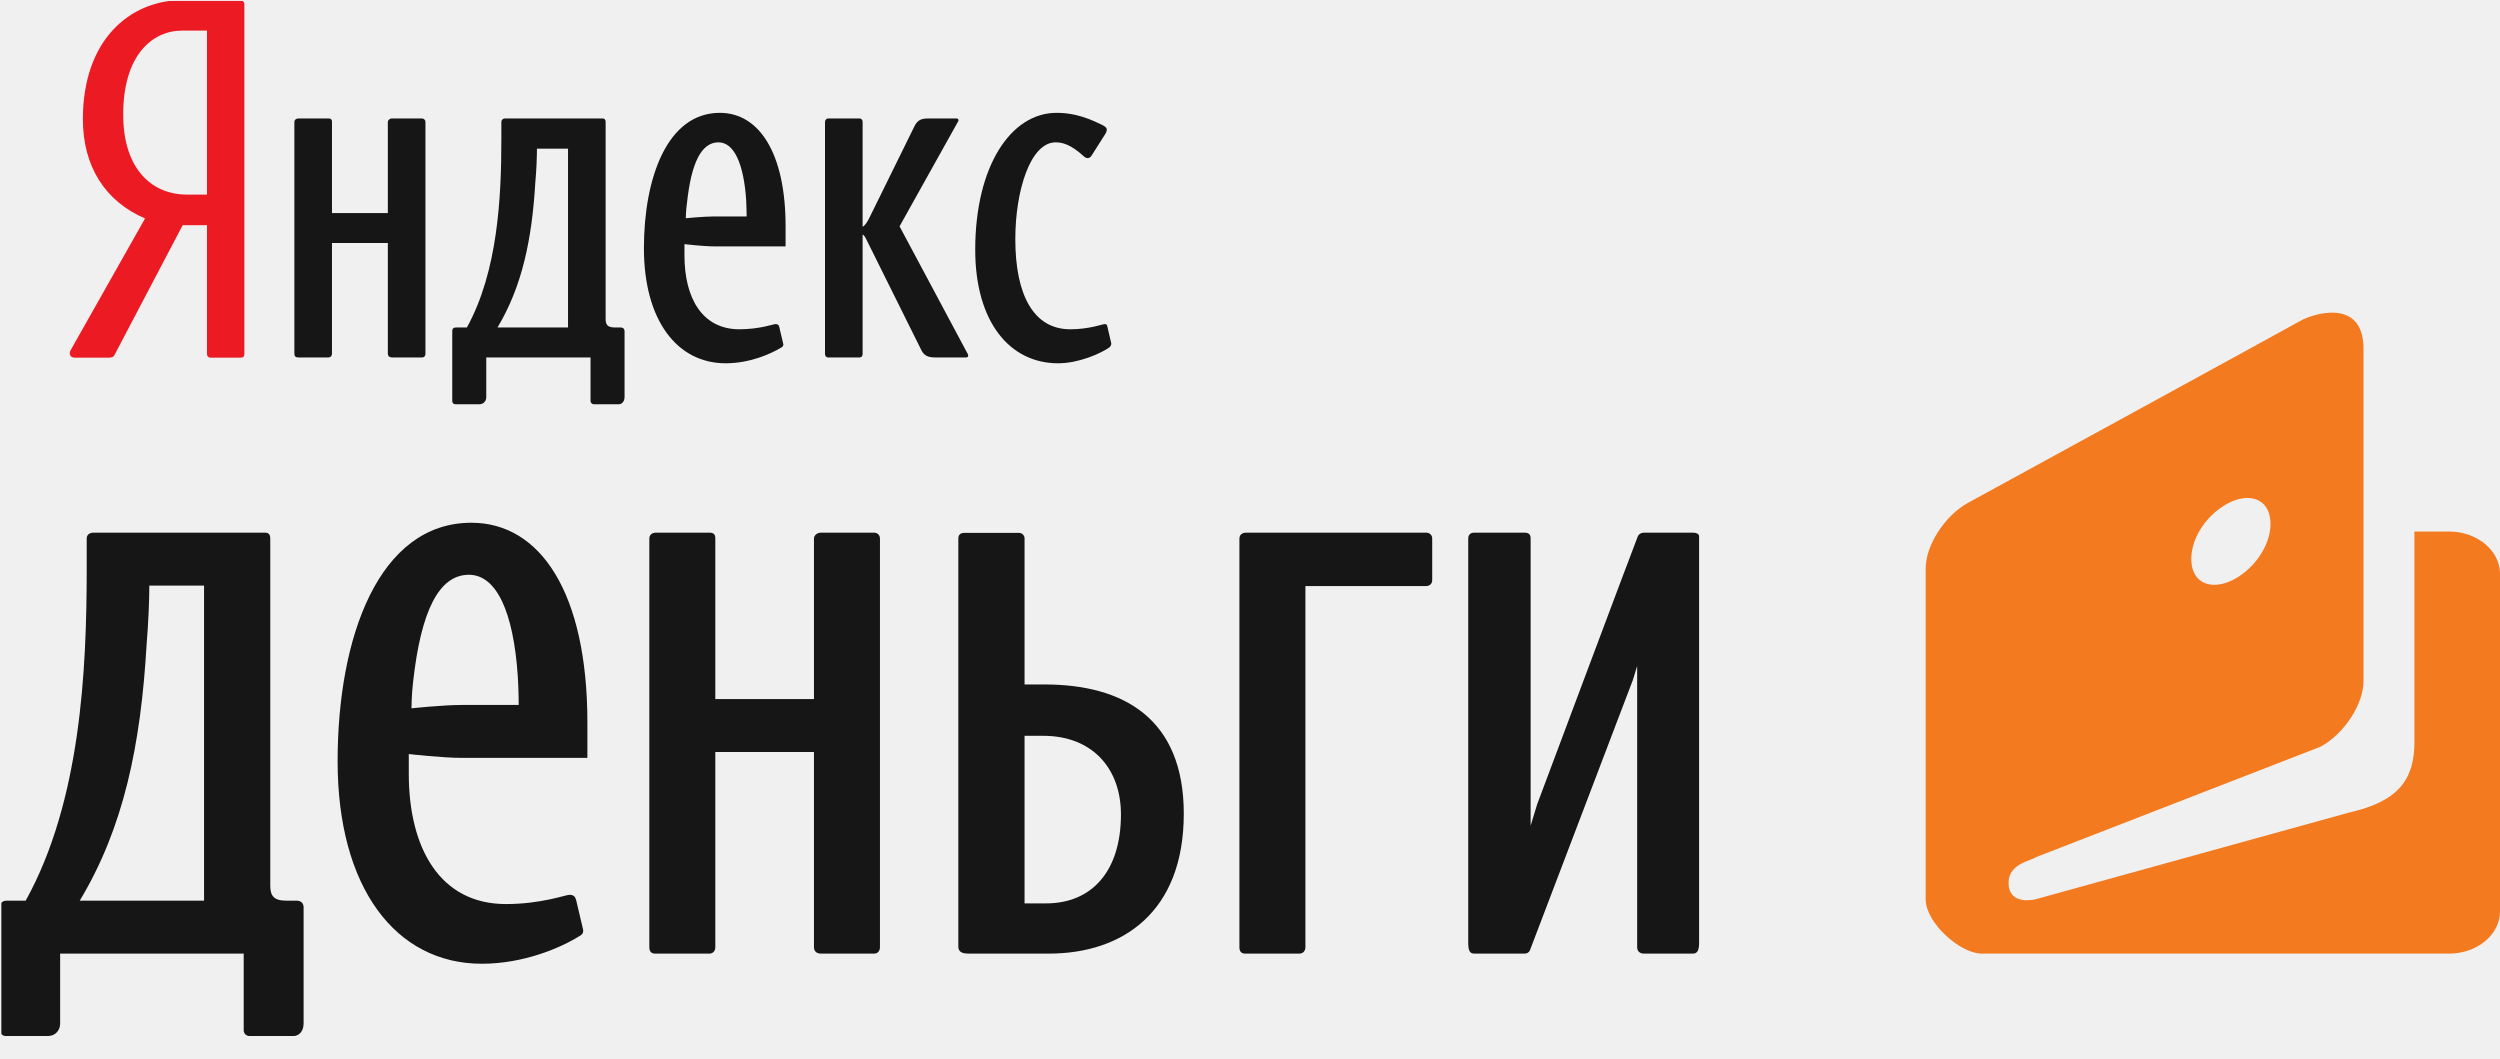
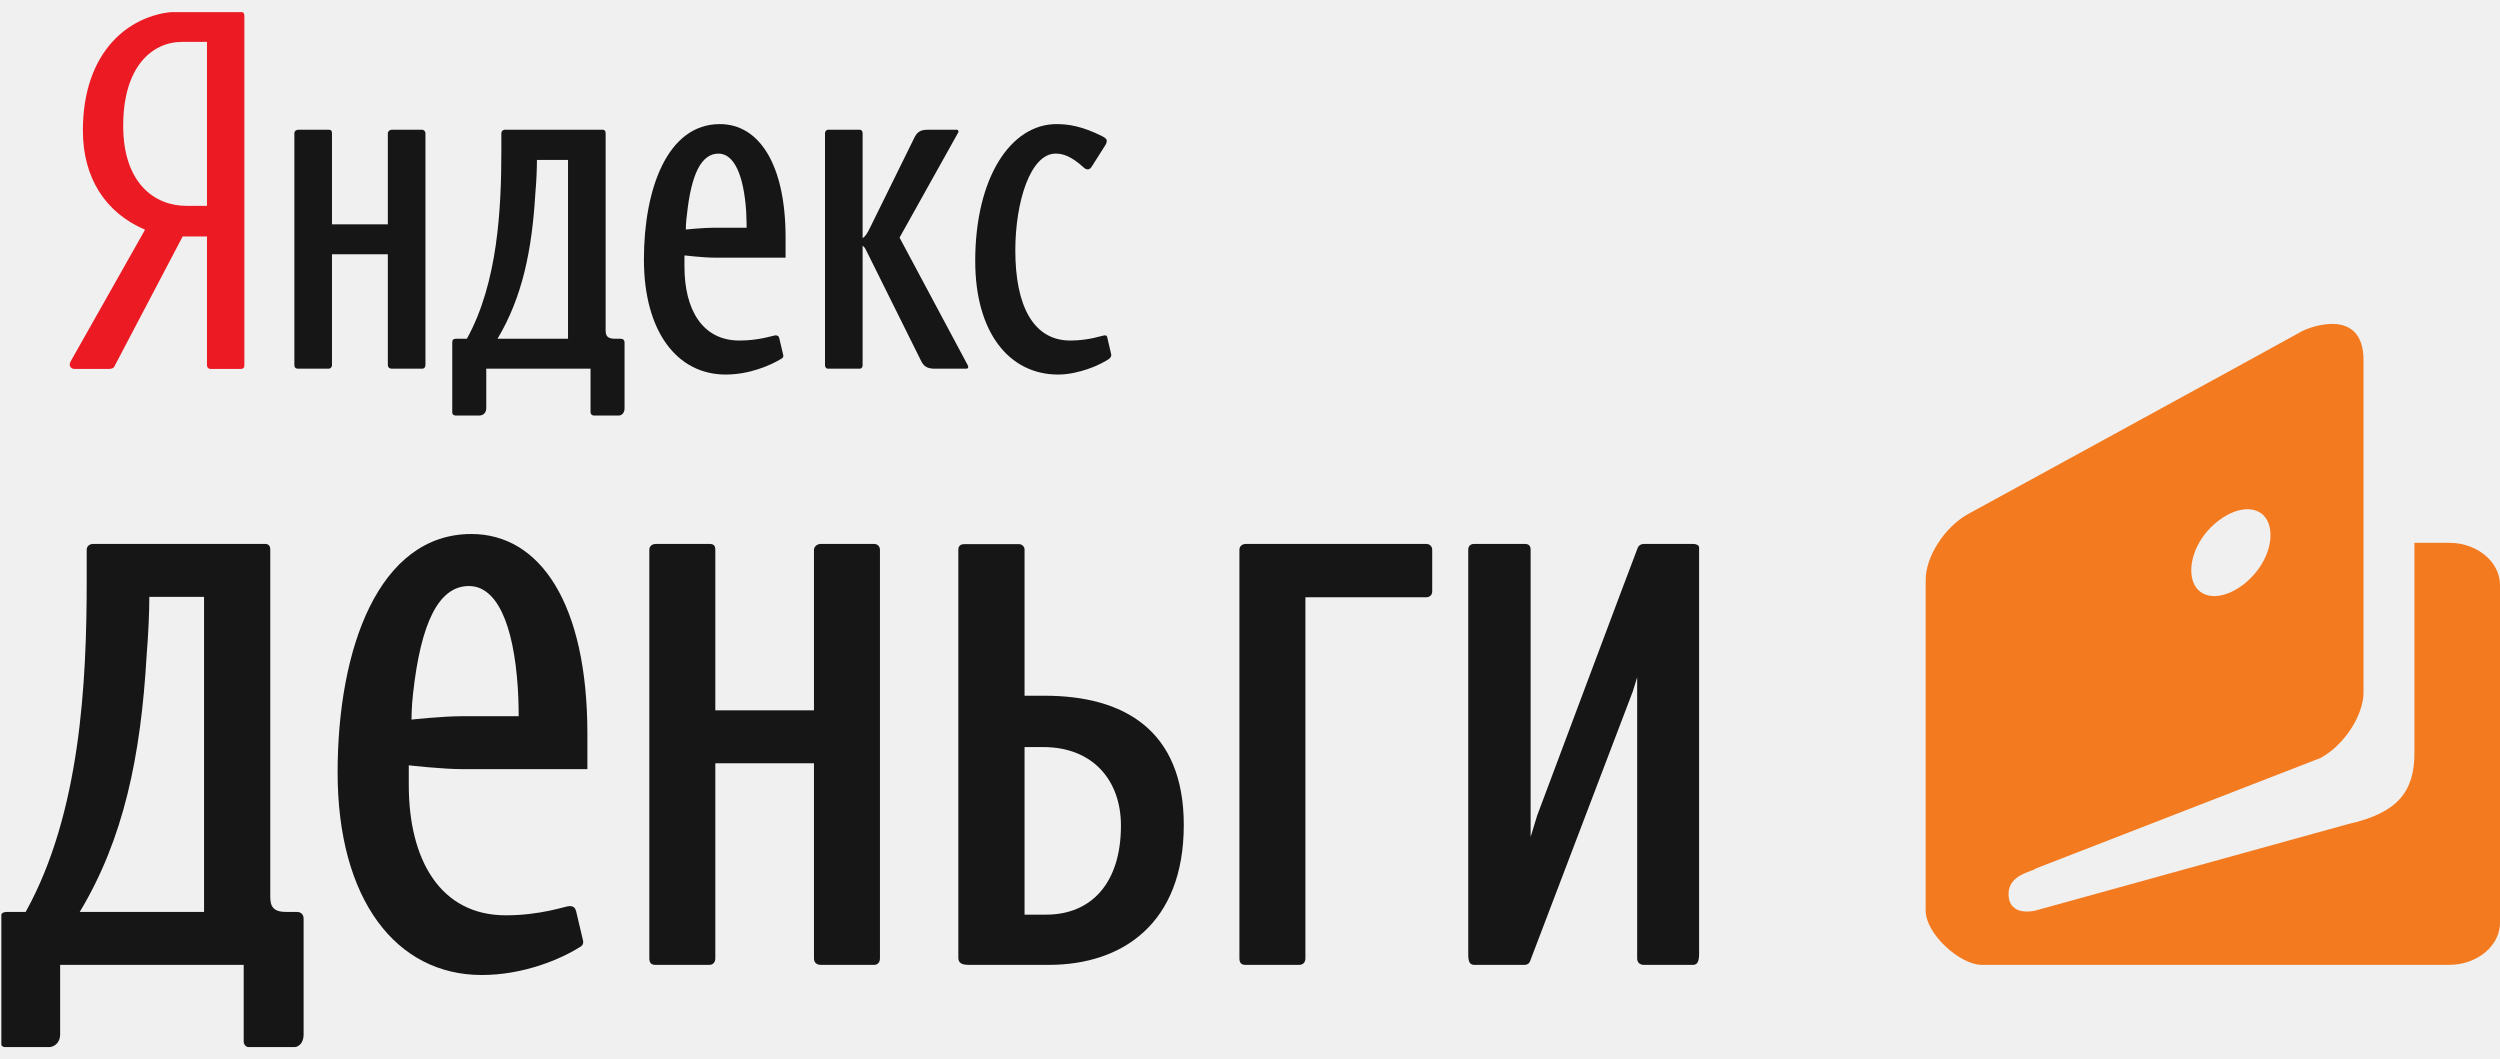
<svg xmlns="http://www.w3.org/2000/svg" xmlns:xlink="http://www.w3.org/1999/xlink" width="111px" height="47px" viewBox="0 0 111 47" version="1.1">
  <defs>
    <path id="path-1" d="M0.06,0.04 L111,0.04 L111,46 L0.06,46 L0.06,0.04 Z" />
    <path id="path-3" d="M0.06,0.04 L111,0.04 L111,46 L0.06,46" />
  </defs>
-   <g id="Page-1" stroke="none" stroke-width="1" fill="none" fill-rule="evenodd">
-     <g id="yandex-copy">
-       <g id="Group-3">
-         <mask id="mask-2" fill="white">
-           <use xlink:href="#path-1" />
-         </mask>
-         <g id="Clip-2" />
-         <path d="M10.61,0 L8.15,0 C5.73,0 3.68,1.8 3.68,5.29 C3.68,7.39 4.67,8.94 6.44,9.7 L3.14,15.54 C3.03,15.73 3.14,15.88 3.31,15.88 L4.84,15.88 C4.97,15.88 5.06,15.84 5.1,15.73 L8.11,10 L9.19,10 L9.19,15.73 C9.19,15.8 9.25,15.88 9.34,15.88 L10.68,15.88 C10.81,15.88 10.85,15.82 10.85,15.71 L10.85,0.21 C10.85,0.06 10.76,0 10.61,0 L10.61,0 Z M9.19,8.64 L8.28,8.64 C6.85,8.64 5.47,7.62 5.47,5.08 C5.47,2.44 6.77,1.36 8.08,1.36 L9.19,1.36 L9.19,8.64 L9.19,8.64 Z" id="Fill-1" fill="#EC1B23" mask="url(#mask-2)" />
+   <g id="Courses" stroke="none" stroke-width="1" fill="none" fill-rule="evenodd">
+     <g id="Artboard-39-Copy-5">
+       <g id="yandex-copy-3" transform="translate(0, 0.5)">
+         <g id="Group-3">
+           <mask id="mask-2" fill="white">
+             <use xlink:href="#path-1" />
+           </mask>
+           <g id="Clip-2" />
+           <path d="M10.61,0 L8.15,0 C5.73,0 3.68,1.8 3.68,5.29 C3.68,7.39 4.67,8.94 6.44,9.7 L3.14,15.54 C3.03,15.73 3.14,15.88 3.31,15.88 L4.84,15.88 C4.97,15.88 5.06,15.84 5.1,15.73 L8.11,10 L9.19,10 L9.19,15.73 C9.19,15.8 9.25,15.88 9.34,15.88 L10.68,15.88 C10.81,15.88 10.85,15.82 10.85,15.71 L10.85,0.21 C10.85,0.06 10.76,0 10.61,0 L10.61,0 Z M9.19,8.64 L8.28,8.64 C6.85,8.64 5.47,7.62 5.47,5.08 C5.47,2.44 6.77,1.36 8.08,1.36 L9.19,1.36 L9.19,8.64 L9.19,8.64 Z" id="Fill-1" fill="#EC1B23" mask="url(#mask-2)" />
+         </g>
+         <path d="M18.74,5.26 L17.4,5.26 C17.29,5.26 17.22,5.35 17.22,5.41 L17.22,9.46 L14.74,9.46 L14.74,5.41 C14.74,5.31 14.7,5.26 14.59,5.26 L13.25,5.26 C13.14,5.26 13.07,5.33 13.07,5.41 L13.07,15.7 C13.07,15.81 13.12,15.87 13.23,15.87 L14.59,15.87 C14.67,15.87 14.74,15.81 14.74,15.7 L14.74,10.79 L17.22,10.79 L17.22,15.7 C17.22,15.81 17.29,15.87 17.4,15.87 L18.74,15.87 C18.85,15.87 18.89,15.79 18.89,15.7 L18.89,5.41 C18.89,5.33 18.82,5.26 18.74,5.26" id="Fill-4" fill="#161617" />
+         <path d="M49.33,15.2 L49.16,14.47 C49.14,14.41 49.12,14.39 49.05,14.39 C48.95,14.39 48.36,14.62 47.52,14.62 C45.88,14.62 45.08,13.08 45.08,10.62 C45.08,8.46 45.75,6.32 46.87,6.32 C47.17,6.32 47.54,6.41 48.12,6.94 C48.19,7 48.23,7.02 48.3,7.02 C48.36,7.02 48.43,6.98 48.49,6.87 L49.08,5.94 C49.12,5.88 49.14,5.81 49.14,5.75 C49.14,5.67 49.05,5.6 48.92,5.54 C48.04,5.1 47.43,5.01 46.91,5.01 C44.88,5.01 43.3,7.38 43.3,11.09 C43.3,14.28 44.82,16.13 46.98,16.13 C47.89,16.13 48.86,15.7 49.25,15.43 C49.33,15.36 49.36,15.28 49.33,15.2" id="Fill-5" fill="#161617" />
+         <path d="M39.94,10.05 L42.53,5.41 C42.58,5.35 42.56,5.26 42.47,5.26 L41.19,5.26 C40.83,5.26 40.7,5.39 40.57,5.67 L38.62,9.63 C38.51,9.86 38.41,10.01 38.3,10.07 L38.3,5.41 C38.3,5.33 38.25,5.26 38.17,5.26 L36.76,5.26 C36.7,5.26 36.63,5.33 36.63,5.41 L36.63,15.72 C36.63,15.79 36.68,15.87 36.76,15.87 L38.17,15.87 C38.25,15.87 38.3,15.81 38.3,15.72 L38.3,10.41 C38.36,10.45 38.41,10.51 38.45,10.6 L40.91,15.55 C41.04,15.81 41.24,15.87 41.52,15.87 L42.9,15.87 C42.99,15.87 43.01,15.79 42.97,15.72 L39.94,10.05" id="Fill-6" fill="#161617" />
+         <path d="M27.56,14.54 L27.3,14.54 C26.97,14.54 26.89,14.41 26.89,14.16 L26.89,5.41 C26.89,5.31 26.84,5.26 26.76,5.26 L22.43,5.26 C22.32,5.26 22.26,5.33 22.26,5.41 L22.26,6.18 C22.26,8.74 22.11,12.04 20.73,14.54 L20.25,14.54 C20.12,14.54 20.08,14.6 20.08,14.71 L20.08,17.8 C20.08,17.91 20.16,17.95 20.23,17.95 L21.27,17.95 C21.5,17.95 21.59,17.78 21.59,17.63 L21.59,15.87 L26.22,15.87 L26.22,17.8 C26.22,17.88 26.28,17.95 26.37,17.95 L27.47,17.95 C27.6,17.95 27.73,17.84 27.73,17.63 L27.73,14.71 C27.73,14.6 27.66,14.54 27.56,14.54 L27.56,14.54 Z M25.22,14.54 L22.09,14.54 C23.19,12.7 23.62,10.62 23.77,8.08 C23.82,7.53 23.84,6.96 23.84,6.6 L25.22,6.6 L25.22,14.54 L25.22,14.54 Z" id="Fill-7" fill="#161617" />
+         <path d="M31.96,5.01 C29.63,5.01 28.59,7.89 28.59,11.02 C28.59,14.22 30.06,16.13 32.22,16.13 C33.28,16.13 34.21,15.72 34.69,15.43 C34.77,15.39 34.8,15.32 34.77,15.24 L34.6,14.52 C34.58,14.43 34.54,14.39 34.43,14.39 C34.34,14.39 33.72,14.62 32.83,14.62 C31.16,14.62 30.39,13.21 30.39,11.34 L30.39,10.84 C30.39,10.84 31.23,10.94 31.73,10.94 L34.88,10.94 L34.88,10.05 C34.88,6.77 33.69,5.01 31.96,5.01 L31.96,5.01 Z M31.73,9.61 C31.23,9.61 30.45,9.69 30.45,9.69 C30.45,9.69 30.45,9.37 30.5,9.03 C30.69,7.23 31.14,6.32 31.9,6.32 C32.59,6.32 33.02,7.26 33.13,8.88 C33.15,9.22 33.15,9.61 33.15,9.61 L31.73,9.61 L31.73,9.61 Z" id="Fill-8" fill="#161617" />
+         <path d="M43.01,42.34 L46.57,42.34 C49.84,42.34 52.56,40.5 52.56,36.13 C52.56,31.9 49.88,30.39 46.38,30.39 L45.49,30.39 L45.49,23.89 C45.49,23.79 45.39,23.66 45.25,23.66 L42.82,23.66 C42.62,23.66 42.55,23.76 42.55,23.92 L42.55,42.02 C42.55,42.25 42.69,42.34 43.01,42.34 L43.01,42.34 Z M45.49,32.67 L46.32,32.67 C48.5,32.67 49.77,34.12 49.77,36.16 C49.77,38.69 48.47,40.11 46.45,40.11 L45.49,40.11 L45.49,32.67 L45.49,32.67 Z" id="Fill-9" fill="#161617" />
+         <g id="Group-13">
+           <mask id="mask-4" fill="white">
+             <use xlink:href="#path-3" />
+           </mask>
+           <g id="Clip-11" />
+           <path d="M38.81,23.65 L36.45,23.65 C36.25,23.65 36.14,23.8 36.14,23.91 L36.14,31.04 L31.76,31.04 L31.76,23.91 C31.76,23.73 31.69,23.65 31.5,23.65 L29.13,23.65 C28.94,23.65 28.83,23.76 28.83,23.91 L28.83,42.05 C28.83,42.23 28.9,42.34 29.09,42.34 L31.5,42.34 C31.65,42.34 31.76,42.23 31.76,42.05 L31.76,33.39 L36.14,33.39 L36.14,42.05 C36.14,42.23 36.25,42.34 36.45,42.34 L38.81,42.34 C39,42.34 39.07,42.19 39.07,42.05 L39.07,23.91 C39.07,23.76 38.96,23.65 38.81,23.65" id="Fill-10" fill="#161617" mask="url(#mask-4)" />
+           <path d="M13.18,39.99 L12.72,39.99 C12.15,39.99 12,39.77 12,39.32 L12,23.91 C12,23.73 11.92,23.65 11.77,23.65 L4.15,23.65 C3.96,23.65 3.85,23.76 3.85,23.91 L3.85,25.26 C3.85,29.77 3.58,35.59 1.14,39.99 L0.31,39.99 C0.08,39.99 0,40.11 0,40.29 L0,45.74 C0,45.93 0.15,46 0.27,46 L2.1,46 C2.51,46 2.67,45.7 2.67,45.44 L2.67,42.34 L10.82,42.34 L10.82,45.74 C10.82,45.89 10.93,46 11.08,46 L13.03,46 C13.25,46 13.48,45.82 13.48,45.44 L13.48,40.29 C13.48,40.11 13.37,39.99 13.18,39.99 L13.18,39.99 Z M9.06,39.99 L3.54,39.99 C5.49,36.75 6.25,33.09 6.51,28.61 C6.59,27.64 6.63,26.64 6.63,26 L9.06,26 L9.06,39.99 L9.06,39.99 Z" id="Fill-12" fill="#161617" mask="url(#mask-4)" />
+         </g>
+         <path d="M20.93,23.21 C16.82,23.21 14.99,28.28 14.99,33.8 C14.99,39.43 17.58,42.79 21.39,42.79 C23.26,42.79 24.9,42.08 25.73,41.56 C25.88,41.49 25.92,41.37 25.88,41.23 L25.58,39.96 C25.54,39.81 25.47,39.73 25.28,39.73 C25.12,39.73 24.02,40.14 22.46,40.14 C19.53,40.14 18.15,37.65 18.15,34.36 L18.15,33.48 C18.15,33.48 19.64,33.65 20.52,33.65 L26.08,33.65 L26.08,32.08 C26.08,26.3 23.98,23.21 20.93,23.21 L20.93,23.21 Z M20.52,31.3 C19.64,31.3 18.27,31.45 18.27,31.45 C18.27,31.45 18.27,30.89 18.34,30.29 C18.69,27.12 19.49,25.52 20.82,25.52 C22.04,25.52 22.8,27.16 22.99,30.03 C23.03,30.63 23.03,31.3 23.03,31.3 L20.52,31.3 L20.52,31.3 Z" id="Fill-14" fill="#161617" />
+         <path d="M63.32,23.65 L55.33,23.65 C55.14,23.65 55.03,23.76 55.03,23.91 L55.03,42.05 C55.03,42.23 55.1,42.34 55.29,42.34 L57.69,42.34 C57.85,42.34 57.96,42.23 57.96,42.05 L57.96,26.02 L63.32,26.02 C63.44,26.02 63.59,25.95 63.59,25.76 L63.59,23.91 C63.59,23.76 63.48,23.65 63.32,23.65" id="Fill-15" fill="#161617" />
+         <path d="M75.17,23.65 L72.99,23.65 C72.86,23.65 72.76,23.72 72.72,23.81 C72.7,23.83 68.25,35.71 68.25,35.71 L67.96,36.66 L67.96,23.91 C67.96,23.73 67.88,23.65 67.69,23.65 L65.45,23.65 C65.26,23.65 65.19,23.78 65.19,23.91 L65.19,41.86 C65.19,42.23 65.27,42.34 65.46,42.34 L67.69,42.34 C67.8,42.34 67.89,42.29 67.93,42.19 L72.5,30.19 L72.69,29.57 L72.69,42.05 C72.69,42.23 72.8,42.34 72.99,42.34 L75.17,42.34 C75.36,42.34 75.44,42.19 75.44,41.86 L75.44,23.81 C75.44,23.71 75.32,23.65 75.17,23.65" id="Fill-16" fill="#161617" />
+         <path d="M108.74,23.6 L107.2,23.6 L107.2,32.95 C107.2,34.63 106.47,35.59 104.29,36.08 L90.37,39.93 C90.37,39.93 89.18,40.24 89.18,39.19 C89.18,38.32 90.24,38.21 90.41,38.05 L90.34,38.08 L103.04,33.15 C104.08,32.58 104.94,31.27 104.94,30.24 L104.94,15.49 C104.94,13.16 102.61,13.96 102.11,14.26 C101.55,14.58 87.39,22.32 87.39,22.32 C86.35,22.89 85.5,24.21 85.5,25.24 L85.5,39.93 C85.5,40.96 87.01,42.33 87.98,42.34 L108.74,42.34 C109.98,42.34 111,41.5 111,40.47 L111,25.48 C111,24.44 109.98,23.6 108.74,23.6 L108.74,23.6 Z M98.7,22.48 C99.68,21.84 100.61,22.05 100.78,22.94 C100.95,23.83 100.38,24.96 99.4,25.6 C98.42,26.23 97.49,26.03 97.32,25.13 C97.16,24.24 97.72,23.11 98.7,22.48 L98.7,22.48 Z" id="Fill-17" fill="#F37A1F" />
      </g>
-       <path d="M18.74,5.26 L17.4,5.26 C17.29,5.26 17.22,5.35 17.22,5.41 L17.22,9.46 L14.74,9.46 L14.74,5.41 C14.74,5.31 14.7,5.26 14.59,5.26 L13.25,5.26 C13.14,5.26 13.07,5.33 13.07,5.41 L13.07,15.7 C13.07,15.81 13.12,15.87 13.23,15.87 L14.59,15.87 C14.67,15.87 14.74,15.81 14.74,15.7 L14.74,10.79 L17.22,10.79 L17.22,15.7 C17.22,15.81 17.29,15.87 17.4,15.87 L18.74,15.87 C18.85,15.87 18.89,15.79 18.89,15.7 L18.89,5.41 C18.89,5.33 18.82,5.26 18.74,5.26" id="Fill-4" fill="#161617" />
-       <path d="M49.33,15.2 L49.16,14.47 C49.14,14.41 49.12,14.39 49.05,14.39 C48.95,14.39 48.36,14.62 47.52,14.62 C45.88,14.62 45.08,13.08 45.08,10.62 C45.08,8.46 45.75,6.32 46.87,6.32 C47.17,6.32 47.54,6.41 48.12,6.94 C48.19,7 48.23,7.02 48.3,7.02 C48.36,7.02 48.43,6.98 48.49,6.87 L49.08,5.94 C49.12,5.88 49.14,5.81 49.14,5.75 C49.14,5.67 49.05,5.6 48.92,5.54 C48.04,5.1 47.43,5.01 46.91,5.01 C44.88,5.01 43.3,7.38 43.3,11.09 C43.3,14.28 44.82,16.13 46.98,16.13 C47.89,16.13 48.86,15.7 49.25,15.43 C49.33,15.36 49.36,15.28 49.33,15.2" id="Fill-5" fill="#161617" />
-       <path d="M39.94,10.05 L42.53,5.41 C42.58,5.35 42.56,5.26 42.47,5.26 L41.19,5.26 C40.83,5.26 40.7,5.39 40.57,5.67 L38.62,9.63 C38.51,9.86 38.41,10.01 38.3,10.07 L38.3,5.41 C38.3,5.33 38.25,5.26 38.17,5.26 L36.76,5.26 C36.7,5.26 36.63,5.33 36.63,5.41 L36.63,15.72 C36.63,15.79 36.68,15.87 36.76,15.87 L38.17,15.87 C38.25,15.87 38.3,15.81 38.3,15.72 L38.3,10.41 C38.36,10.45 38.41,10.51 38.45,10.6 L40.91,15.55 C41.04,15.81 41.24,15.87 41.52,15.87 L42.9,15.87 C42.99,15.87 43.01,15.79 42.97,15.72 L39.94,10.05" id="Fill-6" fill="#161617" />
-       <path d="M27.56,14.54 L27.3,14.54 C26.97,14.54 26.89,14.41 26.89,14.16 L26.89,5.41 C26.89,5.31 26.84,5.26 26.76,5.26 L22.43,5.26 C22.32,5.26 22.26,5.33 22.26,5.41 L22.26,6.18 C22.26,8.74 22.11,12.04 20.73,14.54 L20.25,14.54 C20.12,14.54 20.08,14.6 20.08,14.71 L20.08,17.8 C20.08,17.91 20.16,17.95 20.23,17.95 L21.27,17.95 C21.5,17.95 21.59,17.78 21.59,17.63 L21.59,15.87 L26.22,15.87 L26.22,17.8 C26.22,17.88 26.28,17.95 26.37,17.95 L27.47,17.95 C27.6,17.95 27.73,17.84 27.73,17.63 L27.73,14.71 C27.73,14.6 27.66,14.54 27.56,14.54 L27.56,14.54 Z M25.22,14.54 L22.09,14.54 C23.19,12.7 23.62,10.62 23.77,8.08 C23.82,7.53 23.84,6.96 23.84,6.6 L25.22,6.6 L25.22,14.54 L25.22,14.54 Z" id="Fill-7" fill="#161617" />
-       <path d="M31.96,5.01 C29.63,5.01 28.59,7.89 28.59,11.02 C28.59,14.22 30.06,16.13 32.22,16.13 C33.28,16.13 34.21,15.72 34.69,15.43 C34.77,15.39 34.8,15.32 34.77,15.24 L34.6,14.52 C34.58,14.43 34.54,14.39 34.43,14.39 C34.34,14.39 33.72,14.62 32.83,14.62 C31.16,14.62 30.39,13.21 30.39,11.34 L30.39,10.84 C30.39,10.84 31.23,10.94 31.73,10.94 L34.88,10.94 L34.88,10.05 C34.88,6.77 33.69,5.01 31.96,5.01 L31.96,5.01 Z M31.73,9.61 C31.23,9.61 30.45,9.69 30.45,9.69 C30.45,9.69 30.45,9.37 30.5,9.03 C30.69,7.23 31.14,6.32 31.9,6.32 C32.59,6.32 33.02,7.26 33.13,8.88 C33.15,9.22 33.15,9.61 33.15,9.61 L31.73,9.61 L31.73,9.61 Z" id="Fill-8" fill="#161617" />
-       <path d="M43.01,42.34 L46.57,42.34 C49.84,42.34 52.56,40.5 52.56,36.13 C52.56,31.9 49.88,30.39 46.38,30.39 L45.49,30.39 L45.49,23.89 C45.49,23.79 45.39,23.66 45.25,23.66 L42.82,23.66 C42.62,23.66 42.55,23.76 42.55,23.92 L42.55,42.02 C42.55,42.25 42.69,42.34 43.01,42.34 L43.01,42.34 Z M45.49,32.67 L46.32,32.67 C48.5,32.67 49.77,34.12 49.77,36.16 C49.77,38.69 48.47,40.11 46.45,40.11 L45.49,40.11 L45.49,32.67 L45.49,32.67 Z" id="Fill-9" fill="#161617" />
-       <g id="Group-13">
-         <mask id="mask-4" fill="white">
-           <use xlink:href="#path-3" />
-         </mask>
-         <g id="Clip-11" />
-         <path d="M38.81,23.65 L36.45,23.65 C36.25,23.65 36.14,23.8 36.14,23.91 L36.14,31.04 L31.76,31.04 L31.76,23.91 C31.76,23.73 31.69,23.65 31.5,23.65 L29.13,23.65 C28.94,23.65 28.83,23.76 28.83,23.91 L28.83,42.05 C28.83,42.23 28.9,42.34 29.09,42.34 L31.5,42.34 C31.65,42.34 31.76,42.23 31.76,42.05 L31.76,33.39 L36.14,33.39 L36.14,42.05 C36.14,42.23 36.25,42.34 36.45,42.34 L38.81,42.34 C39,42.34 39.07,42.19 39.07,42.05 L39.07,23.91 C39.07,23.76 38.96,23.65 38.81,23.65" id="Fill-10" fill="#161617" mask="url(#mask-4)" />
-         <path d="M13.18,39.99 L12.72,39.99 C12.15,39.99 12,39.77 12,39.32 L12,23.91 C12,23.73 11.92,23.65 11.77,23.65 L4.15,23.65 C3.96,23.65 3.85,23.76 3.85,23.91 L3.85,25.26 C3.85,29.77 3.58,35.59 1.14,39.99 L0.31,39.99 C0.08,39.99 0,40.11 0,40.29 L0,45.74 C0,45.93 0.15,46 0.27,46 L2.1,46 C2.51,46 2.67,45.7 2.67,45.44 L2.67,42.34 L10.82,42.34 L10.82,45.74 C10.82,45.89 10.93,46 11.08,46 L13.03,46 C13.25,46 13.48,45.82 13.48,45.44 L13.48,40.29 C13.48,40.11 13.37,39.99 13.18,39.99 L13.18,39.99 Z M9.06,39.99 L3.54,39.99 C5.49,36.75 6.25,33.09 6.51,28.61 C6.59,27.64 6.63,26.64 6.63,26 L9.06,26 L9.06,39.99 L9.06,39.99 Z" id="Fill-12" fill="#161617" mask="url(#mask-4)" />
-       </g>
-       <path d="M20.93,23.21 C16.82,23.21 14.99,28.28 14.99,33.8 C14.99,39.43 17.58,42.79 21.39,42.79 C23.26,42.79 24.9,42.08 25.73,41.56 C25.88,41.49 25.92,41.37 25.88,41.23 L25.58,39.96 C25.54,39.81 25.47,39.73 25.28,39.73 C25.12,39.73 24.02,40.14 22.46,40.14 C19.53,40.14 18.15,37.65 18.15,34.36 L18.15,33.48 C18.15,33.48 19.64,33.65 20.52,33.65 L26.08,33.65 L26.08,32.08 C26.08,26.3 23.98,23.21 20.93,23.21 L20.93,23.21 Z M20.52,31.3 C19.64,31.3 18.27,31.45 18.27,31.45 C18.27,31.45 18.27,30.89 18.34,30.29 C18.69,27.12 19.49,25.52 20.82,25.52 C22.04,25.52 22.8,27.16 22.99,30.03 C23.03,30.63 23.03,31.3 23.03,31.3 L20.52,31.3 L20.52,31.3 Z" id="Fill-14" fill="#161617" />
-       <path d="M63.32,23.65 L55.33,23.65 C55.14,23.65 55.03,23.76 55.03,23.91 L55.03,42.05 C55.03,42.23 55.1,42.34 55.29,42.34 L57.69,42.34 C57.85,42.34 57.96,42.23 57.96,42.05 L57.96,26.02 L63.32,26.02 C63.44,26.02 63.59,25.95 63.59,25.76 L63.59,23.91 C63.59,23.76 63.48,23.65 63.32,23.65" id="Fill-15" fill="#161617" />
-       <path d="M75.17,23.65 L72.99,23.65 C72.86,23.65 72.76,23.72 72.72,23.81 C72.7,23.83 68.25,35.71 68.25,35.71 L67.96,36.66 L67.96,23.91 C67.96,23.73 67.88,23.65 67.69,23.65 L65.45,23.65 C65.26,23.65 65.19,23.78 65.19,23.91 L65.19,41.86 C65.19,42.23 65.27,42.34 65.46,42.34 L67.69,42.34 C67.8,42.34 67.89,42.29 67.93,42.19 L72.5,30.19 L72.69,29.57 L72.69,42.05 C72.69,42.23 72.8,42.34 72.99,42.34 L75.17,42.34 C75.36,42.34 75.44,42.19 75.44,41.86 L75.44,23.81 C75.44,23.71 75.32,23.65 75.17,23.65" id="Fill-16" fill="#161617" />
-       <path d="M108.74,23.6 L107.2,23.6 L107.2,32.95 C107.2,34.63 106.47,35.59 104.29,36.08 L90.37,39.93 C90.37,39.93 89.18,40.24 89.18,39.19 C89.18,38.32 90.24,38.21 90.41,38.05 L90.34,38.08 L103.04,33.15 C104.08,32.58 104.94,31.27 104.94,30.24 L104.94,15.49 C104.94,13.16 102.61,13.96 102.11,14.26 C101.55,14.58 87.39,22.32 87.39,22.32 C86.35,22.89 85.5,24.21 85.5,25.24 L85.5,39.93 C85.5,40.96 87.01,42.33 87.98,42.34 L108.74,42.34 C109.98,42.34 111,41.5 111,40.47 L111,25.48 C111,24.44 109.98,23.6 108.74,23.6 L108.74,23.6 Z M98.7,22.48 C99.68,21.84 100.61,22.05 100.78,22.94 C100.95,23.83 100.38,24.96 99.4,25.6 C98.42,26.23 97.49,26.03 97.32,25.13 C97.16,24.24 97.72,23.11 98.7,22.48 L98.7,22.48 Z" id="Fill-17" fill="#F37A1F" />
    </g>
  </g>
</svg>
